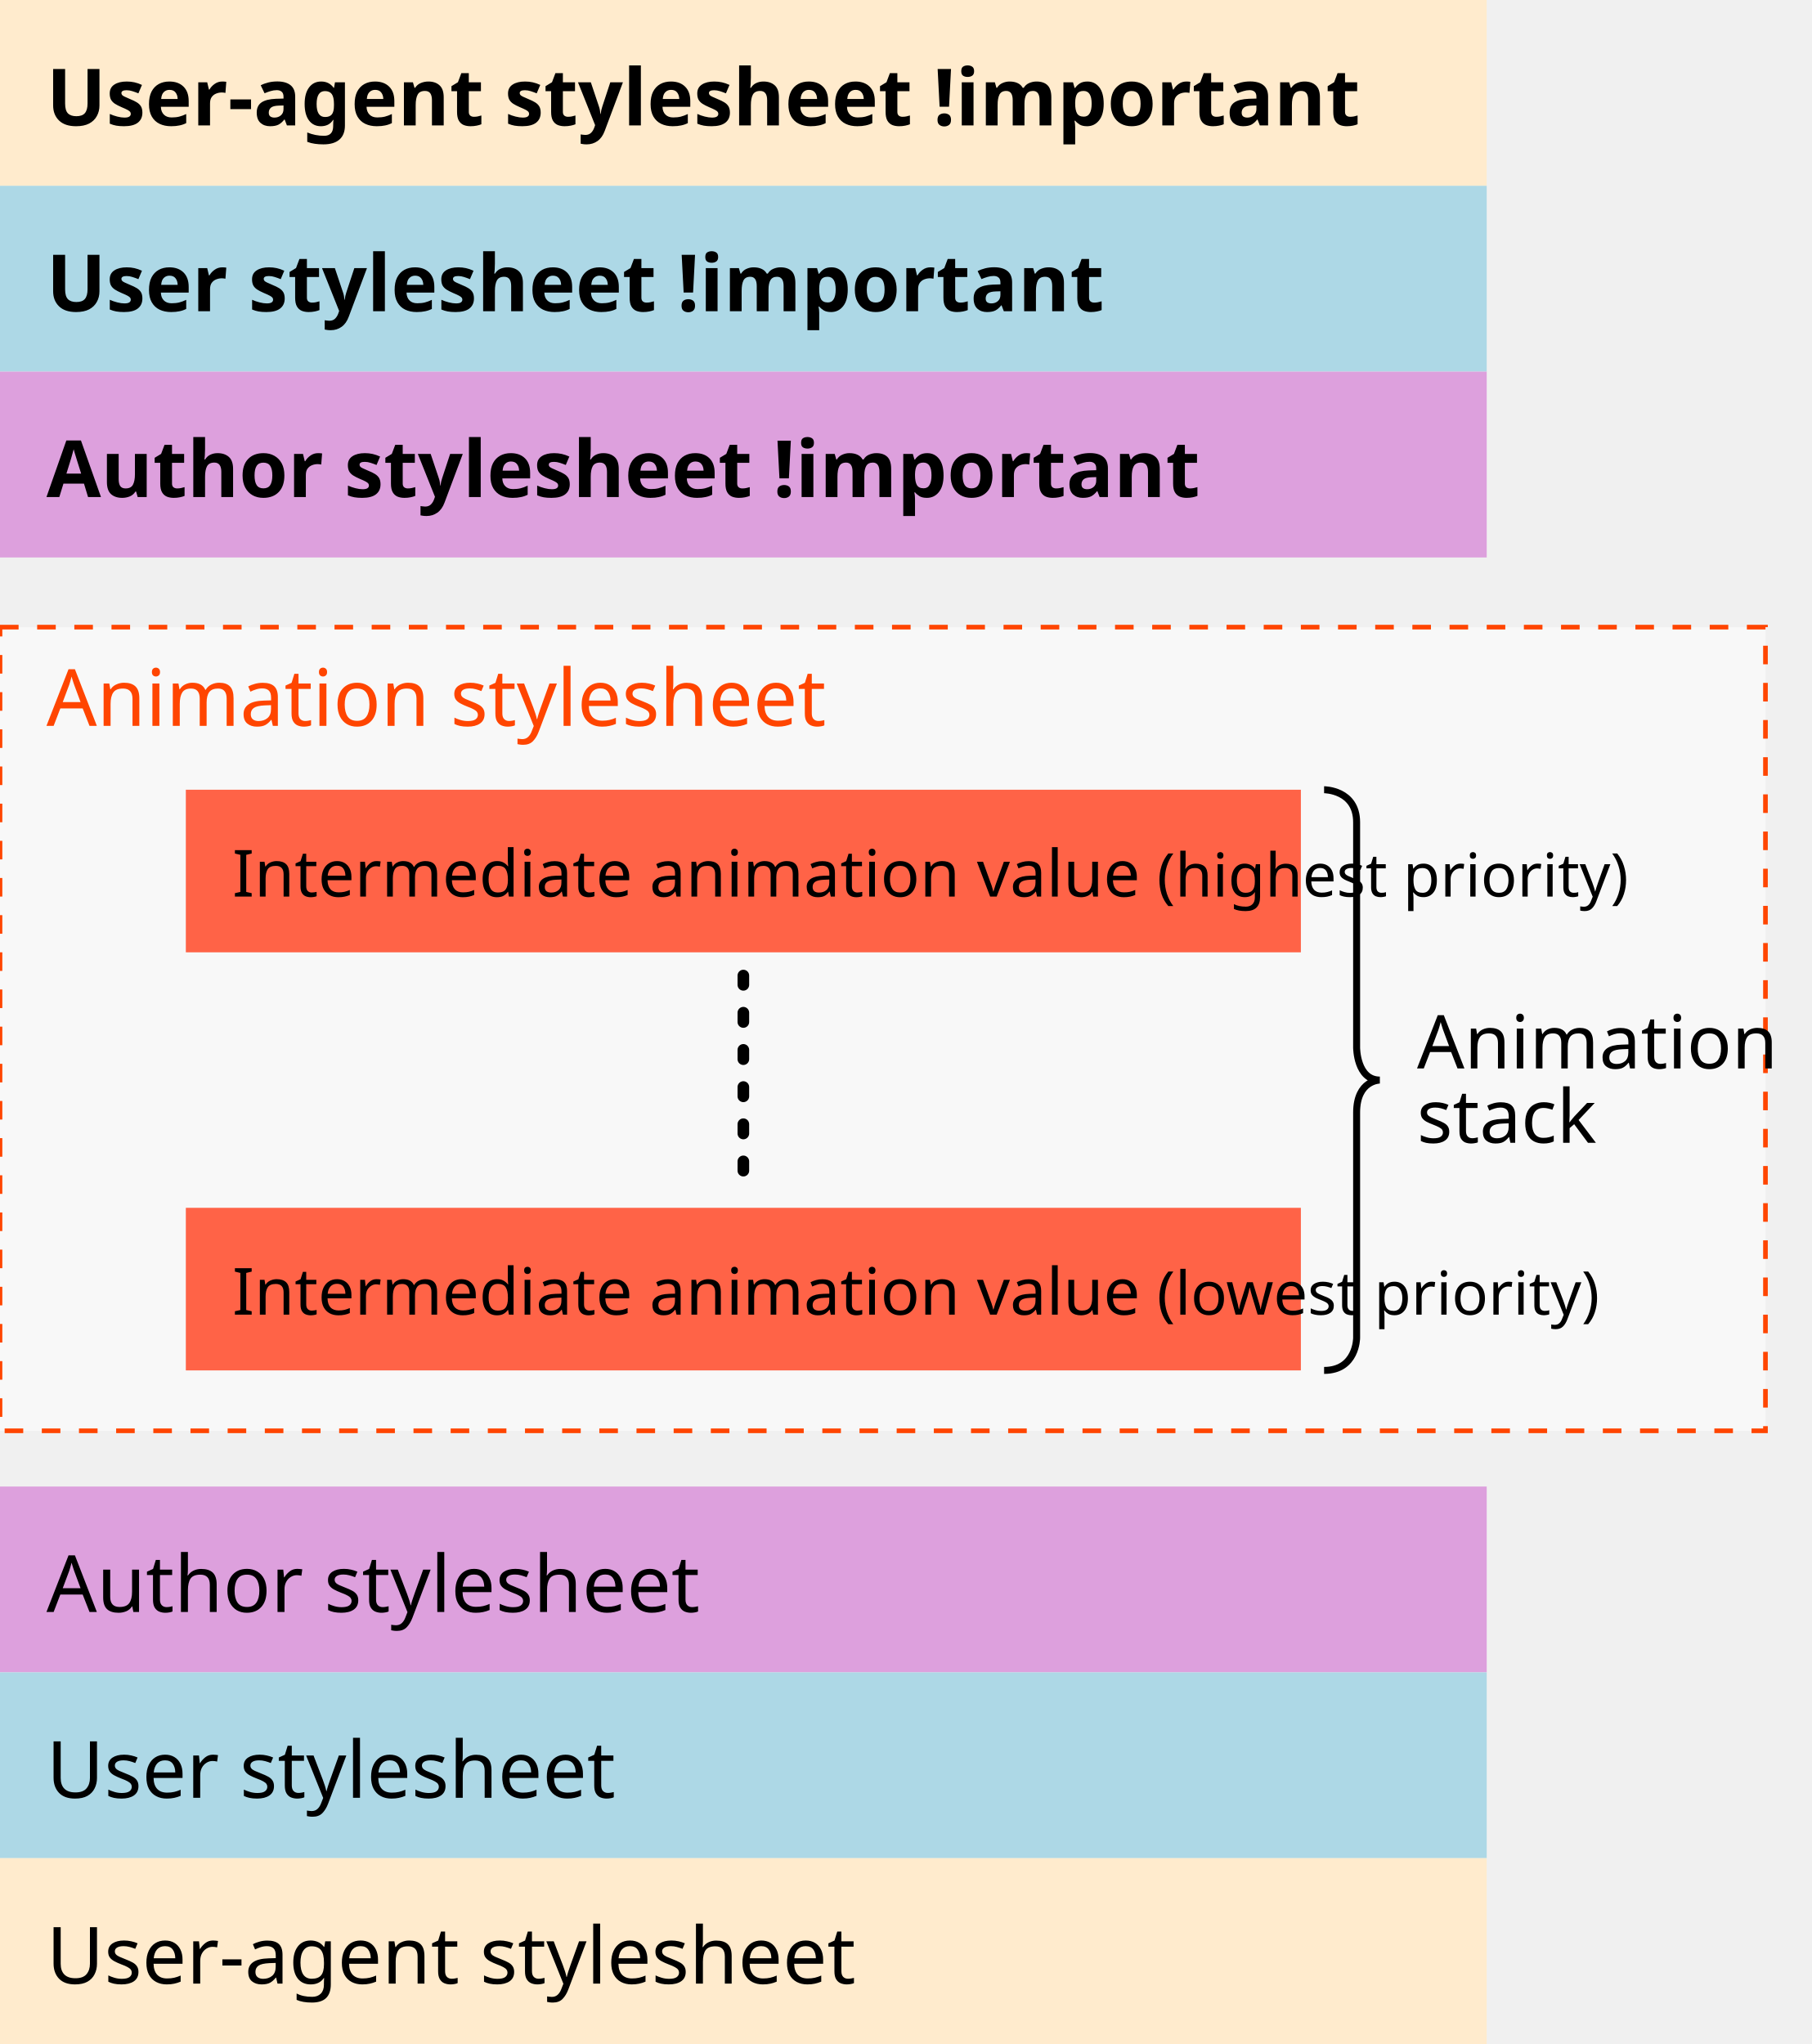
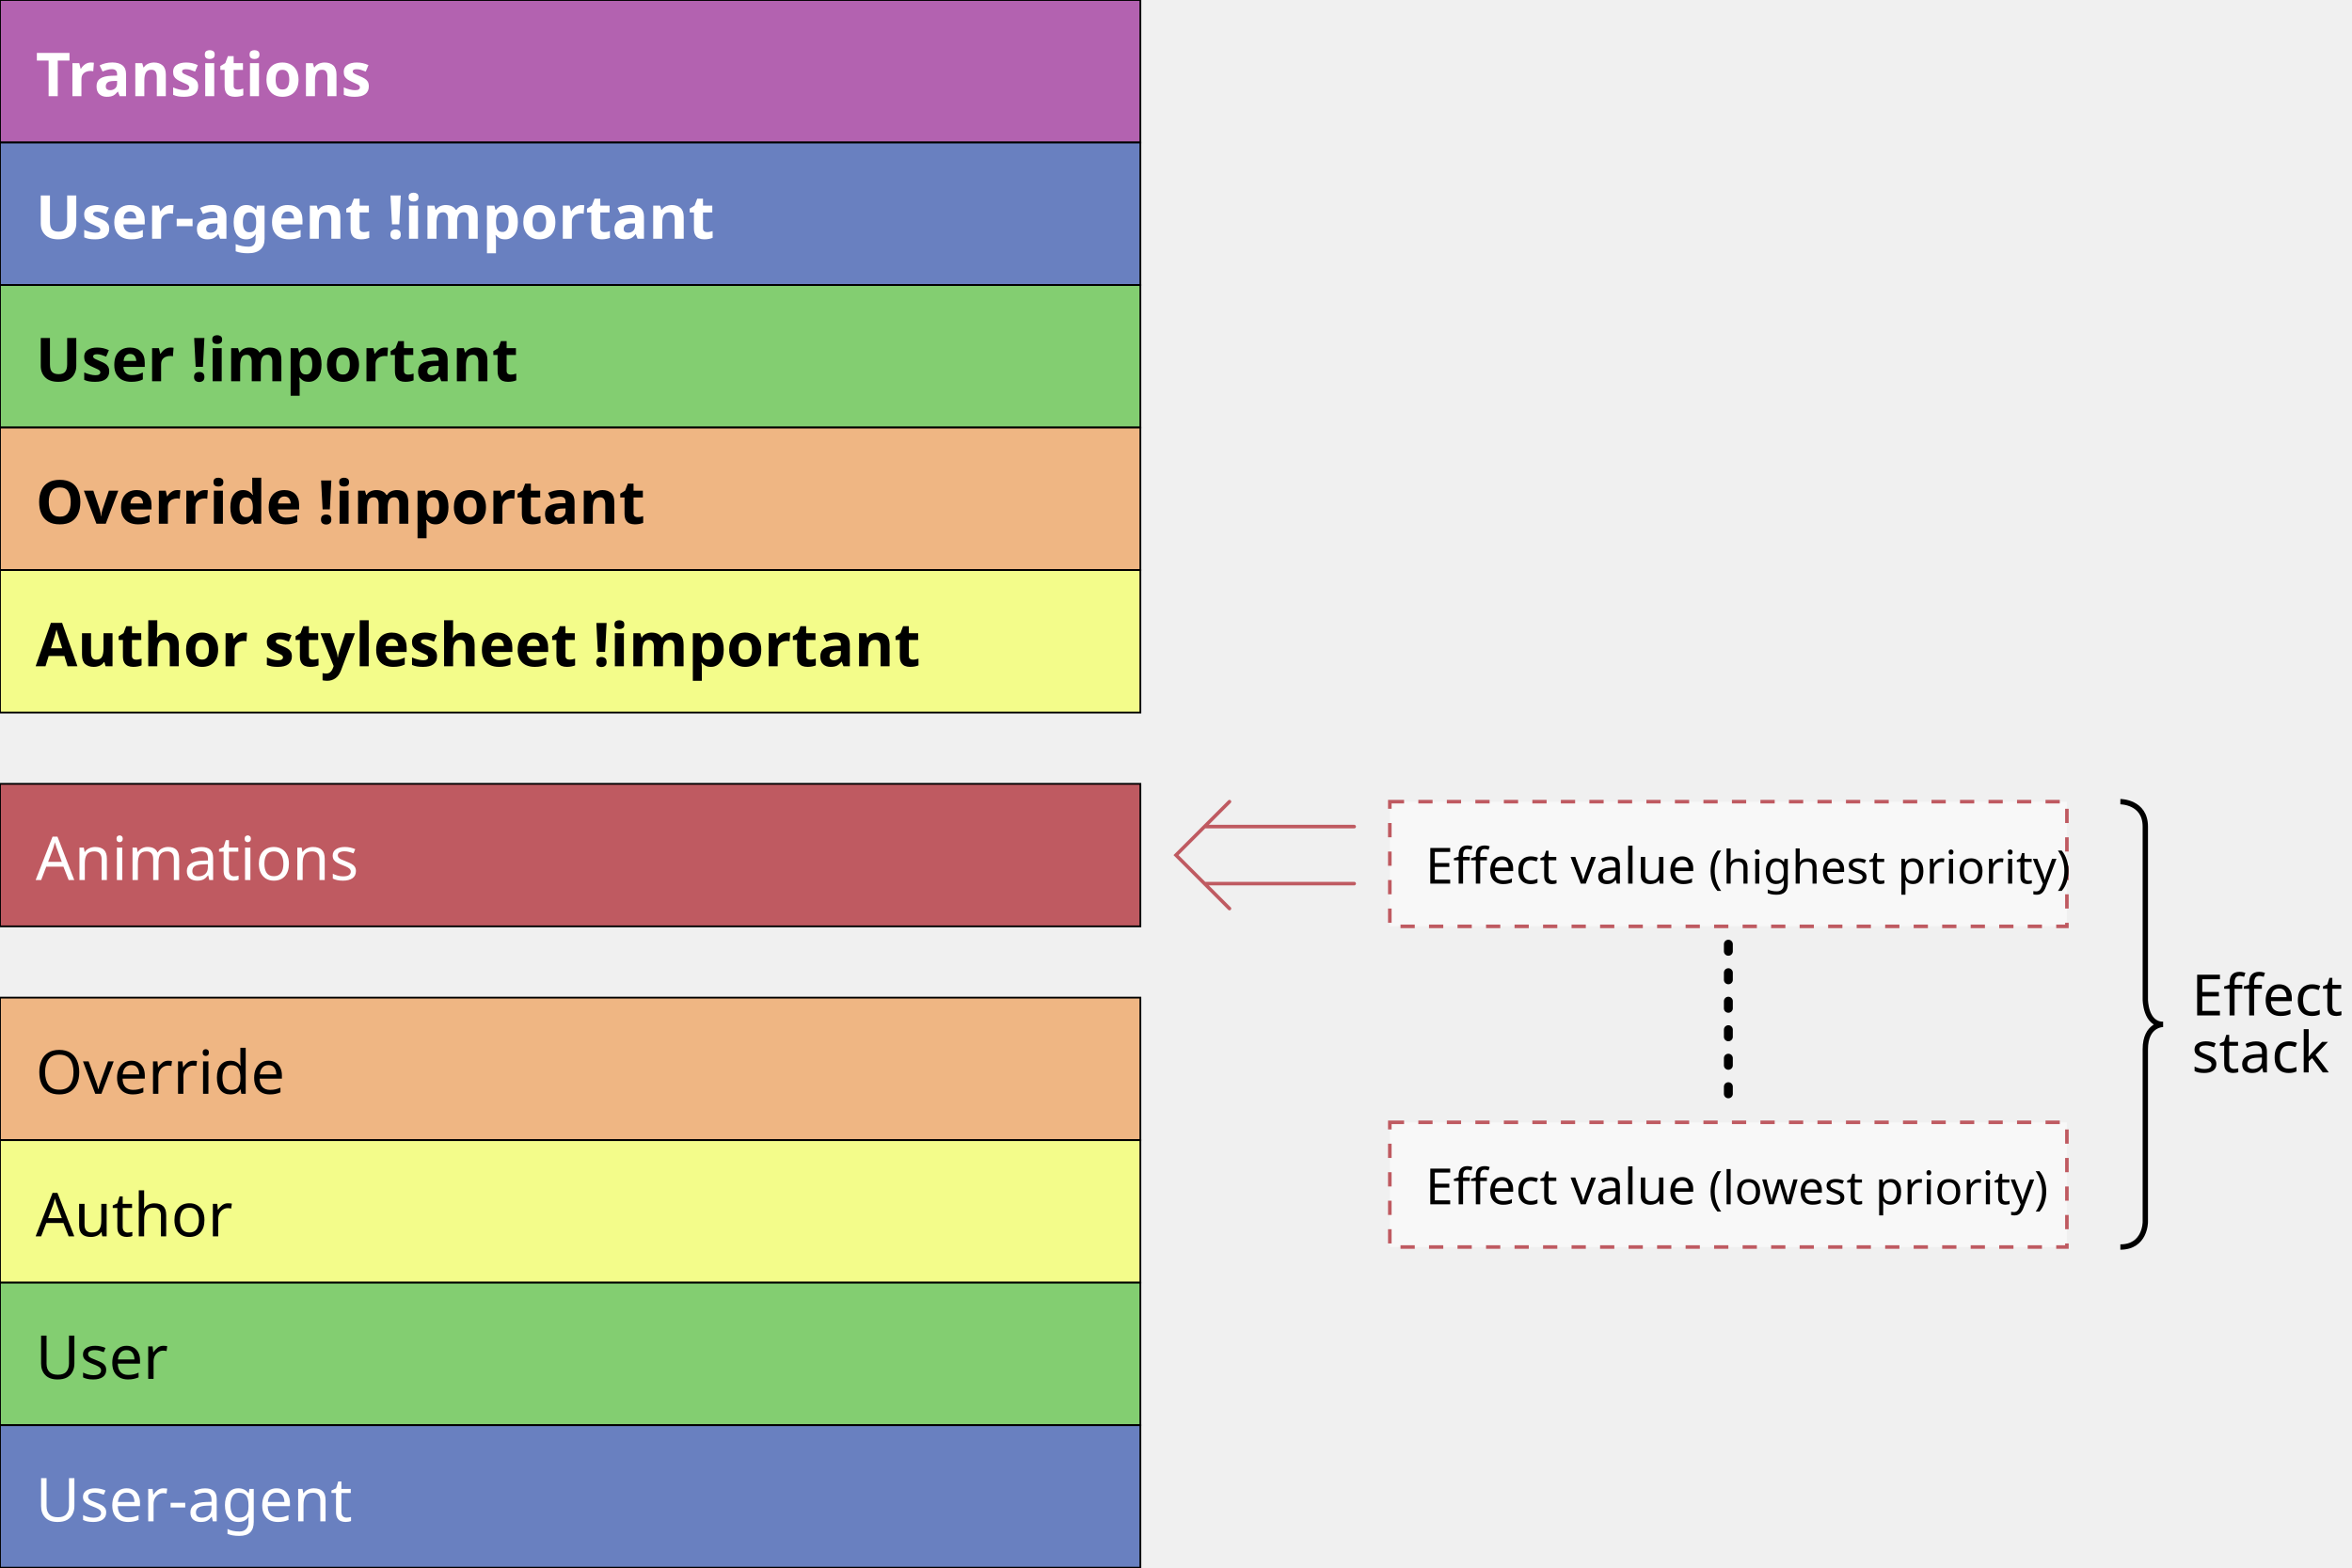
- <svg xmlns="http://www.w3.org/2000/svg" width="100%" height="100%" viewBox="0 0 390 440">
+ <svg xmlns="http://www.w3.org/2000/svg" width="100%" height="100%" viewBox="0 0 660 440">
  <defs>
    <style type="text/css">
      svg {
        font-size: 19px;
        font-family: sans-serif;
      }

      /*
       * Line work
       */
      .dashLine {
        fill: none;
        stroke: black;
        stroke-dasharray: 2 6;
        stroke-width: 2.5;
        stroke-linecap: round;
      }
      .bracket {
        stroke: black;
        stroke-width: 1.5;
        fill: none;
      }
+       .openArrow {
+         stroke: #bf5a61;
+         stroke-width: 1;
+         stroke-linecap: round;
+         fill: none;
+       }

      /*
       * Layers
       */
+       .layer .box {
+         stroke: black;
+         stroke-width: 0.5px;
+       }
      .layer.ua .box {
-         fill: blanchedalmond;
+         fill: #6980c0;
      }
      .layer.user .box {
-         fill: lightblue;
+         fill: #83ce71;
      }
      .layer.author .box {
-         fill: plum;
+         fill: #f3fc8a;
+       }
+       .layer.override .box {
+         fill: #efb683;
      }
      .layer.anim .box {
-         fill: tomato;
+         fill: #bf5a61;
+       }
+       .layer.trans .box {
+         fill: #b362b0;
      }

-       .expandedLayer &gt; .box  {
+       .layer.ua text,
+       .layer.anim text,
+       .layer.trans text {
+         fill: white;
+       }
+       .layer.trans .label {
+         font-weight: bold;
+       }
+ 
+       .expandedLayer .layer.anim text {
+         fill: black;
+       }
+       .expandedLayer .layer .box {
        fill: white;
        fill-opacity: 0.5;
-         stroke: orangered;
+         stroke: #bf5a61;
        stroke-width: 1px;
        stroke-dasharray: 4 4;
-       }
-       .expandedLayer &gt; .label {
-         fill: orangered;
      }

      /*
       * Text labels
       */
      .label {
        font-size: 17px;
      }
-       .label.squashed {
+       .label.small {
        font-size: 14px;
      }
      .important .label {
        font-weight: bold;
      }
      .priorityLabel {
        font-size: 13px;
      }
      .bracketLabel {
        font-size: 16px;
      }
    </style>
  </defs>
-   <g transform="translate(0 0)" class="layer ua important">
+   <g transform="translate(0 0)" class="layer trans">
    <rect class="box" width="320" height="40" />
-     <text class="label" x="10" y="27">User-agent stylesheet !important</text>
+     <text class="label" x="10" y="27">Transitions</text>
  </g>
-   <g transform="translate(0 40)" class="layer user important">
+   <g transform="translate(0 40)" class="layer ua important">
    <rect class="box" width="320" height="40" />
-     <text class="label" x="10" y="27">User stylesheet !important</text>
+     <text class="label" x="10" y="27">User-agent !important</text>
  </g>
-   <g transform="translate(0 80)" class="layer author important">
+   <g transform="translate(0 80)" class="layer user important">
+     <rect class="box" width="320" height="40" />
+     <text class="label" x="10" y="27">User !important</text>
+   </g>
+   <g transform="translate(0 120)" class="layer override important">
+     <rect class="box" width="320" height="40" />
+     <text class="label" x="10" y="27">Override !important</text>
+   </g>
+   <g transform="translate(0 160)" class="layer author important">
    <rect class="box" width="320" height="40" />
    <text class="label" x="10" y="27">Author stylesheet !important</text>
  </g>
-   <g transform="translate(0 135)" class="expandedLayer">
-     <rect class="box" width="380" height="173" />
-     <text class="label" x="10" y="1.25em">Animation stylesheet</text>
+   <g transform="translate(0 220)" class="layer anim">
+     <rect class="box" width="320" height="40" />
+     <text class="label" x="10" y="27">Animations</text>
+   </g>
+   <g transform="translate(350 190)" class="expandedLayer">
+     <path d="M30 42h-42m7-7l-15 15l15 15m-7-7h42" class="openArrow" />
    <g transform="translate(40 35)" class="layer anim">
-       <rect class="box" width="240" height="35" />
-       <text class="label squashed" x="10" y="23" textLength="220">Intermediate
-         animation value <tspan class="priorityLabel">(highest
+       <rect class="box" width="190" height="35" />
+       <text class="label small" x="10" y="23">Effect
+         value <tspan class="priorityLabel">(highest
        priority)</tspan>
      </text>
    </g>
-     <path d="M160 75v45" class="dashLine" />
+     <path d="M135 75v45" class="dashLine" />
    <g transform="translate(40 125)" class="layer anim">
-       <rect class="box" width="240" height="35" />
-       <text class="label squashed" x="10" y="23" textLength="220">Intermediate
-         animation value <tspan class="priorityLabel">(lowest
+       <rect class="box" width="190" height="35" />
+       <text class="label small" x="10" y="23">Effect
+         value <tspan class="priorityLabel">(lowest
        priority)</tspan>
      </text>
    </g>
-     <path d="M285 35s7 0 7 7v48.5s0 7 5 7c0 0-5 0-5 7v48.5s0 7-7 7" class="bracket" />
-     <text x="305" y="95" class="bracketLabel">Animation
-       <tspan x="305" dy="1em">stack</tspan>
+     <path d="M245 35s7 0 7 7v48.5s0 7 5 7c0 0-5 0-5 7v48.5s0 7-7 7" class="bracket" />
+     <text x="265" y="95" class="bracketLabel">Effect
+       <tspan x="265" dy="1em">stack</tspan>
    </text>
+   </g>
+   <g transform="translate(0 280)" class="layer override">
+     <rect class="box" width="320" height="40" />
+     <text class="label" x="10" y="27">Override</text>
  </g>
  <g transform="translate(0 320)" class="layer author">
    <rect class="box" width="320" height="40" />
-     <text class="label" x="10" y="27">Author stylesheet</text>
+     <text class="label" x="10" y="27">Author</text>
  </g>
  <g transform="translate(0 360)" class="layer user">
    <rect class="box" width="320" height="40" />
-     <text class="label" x="10" y="27">User stylesheet</text>
+     <text class="label" x="10" y="27">User</text>
  </g>
  <g transform="translate(0 400)" class="layer ua">
    <rect class="box" width="320" height="40" />
-     <text class="label" x="10" y="27">User-agent stylesheet</text>
+     <text class="label" x="10" y="27">User-agent</text>
  </g>
</svg>
